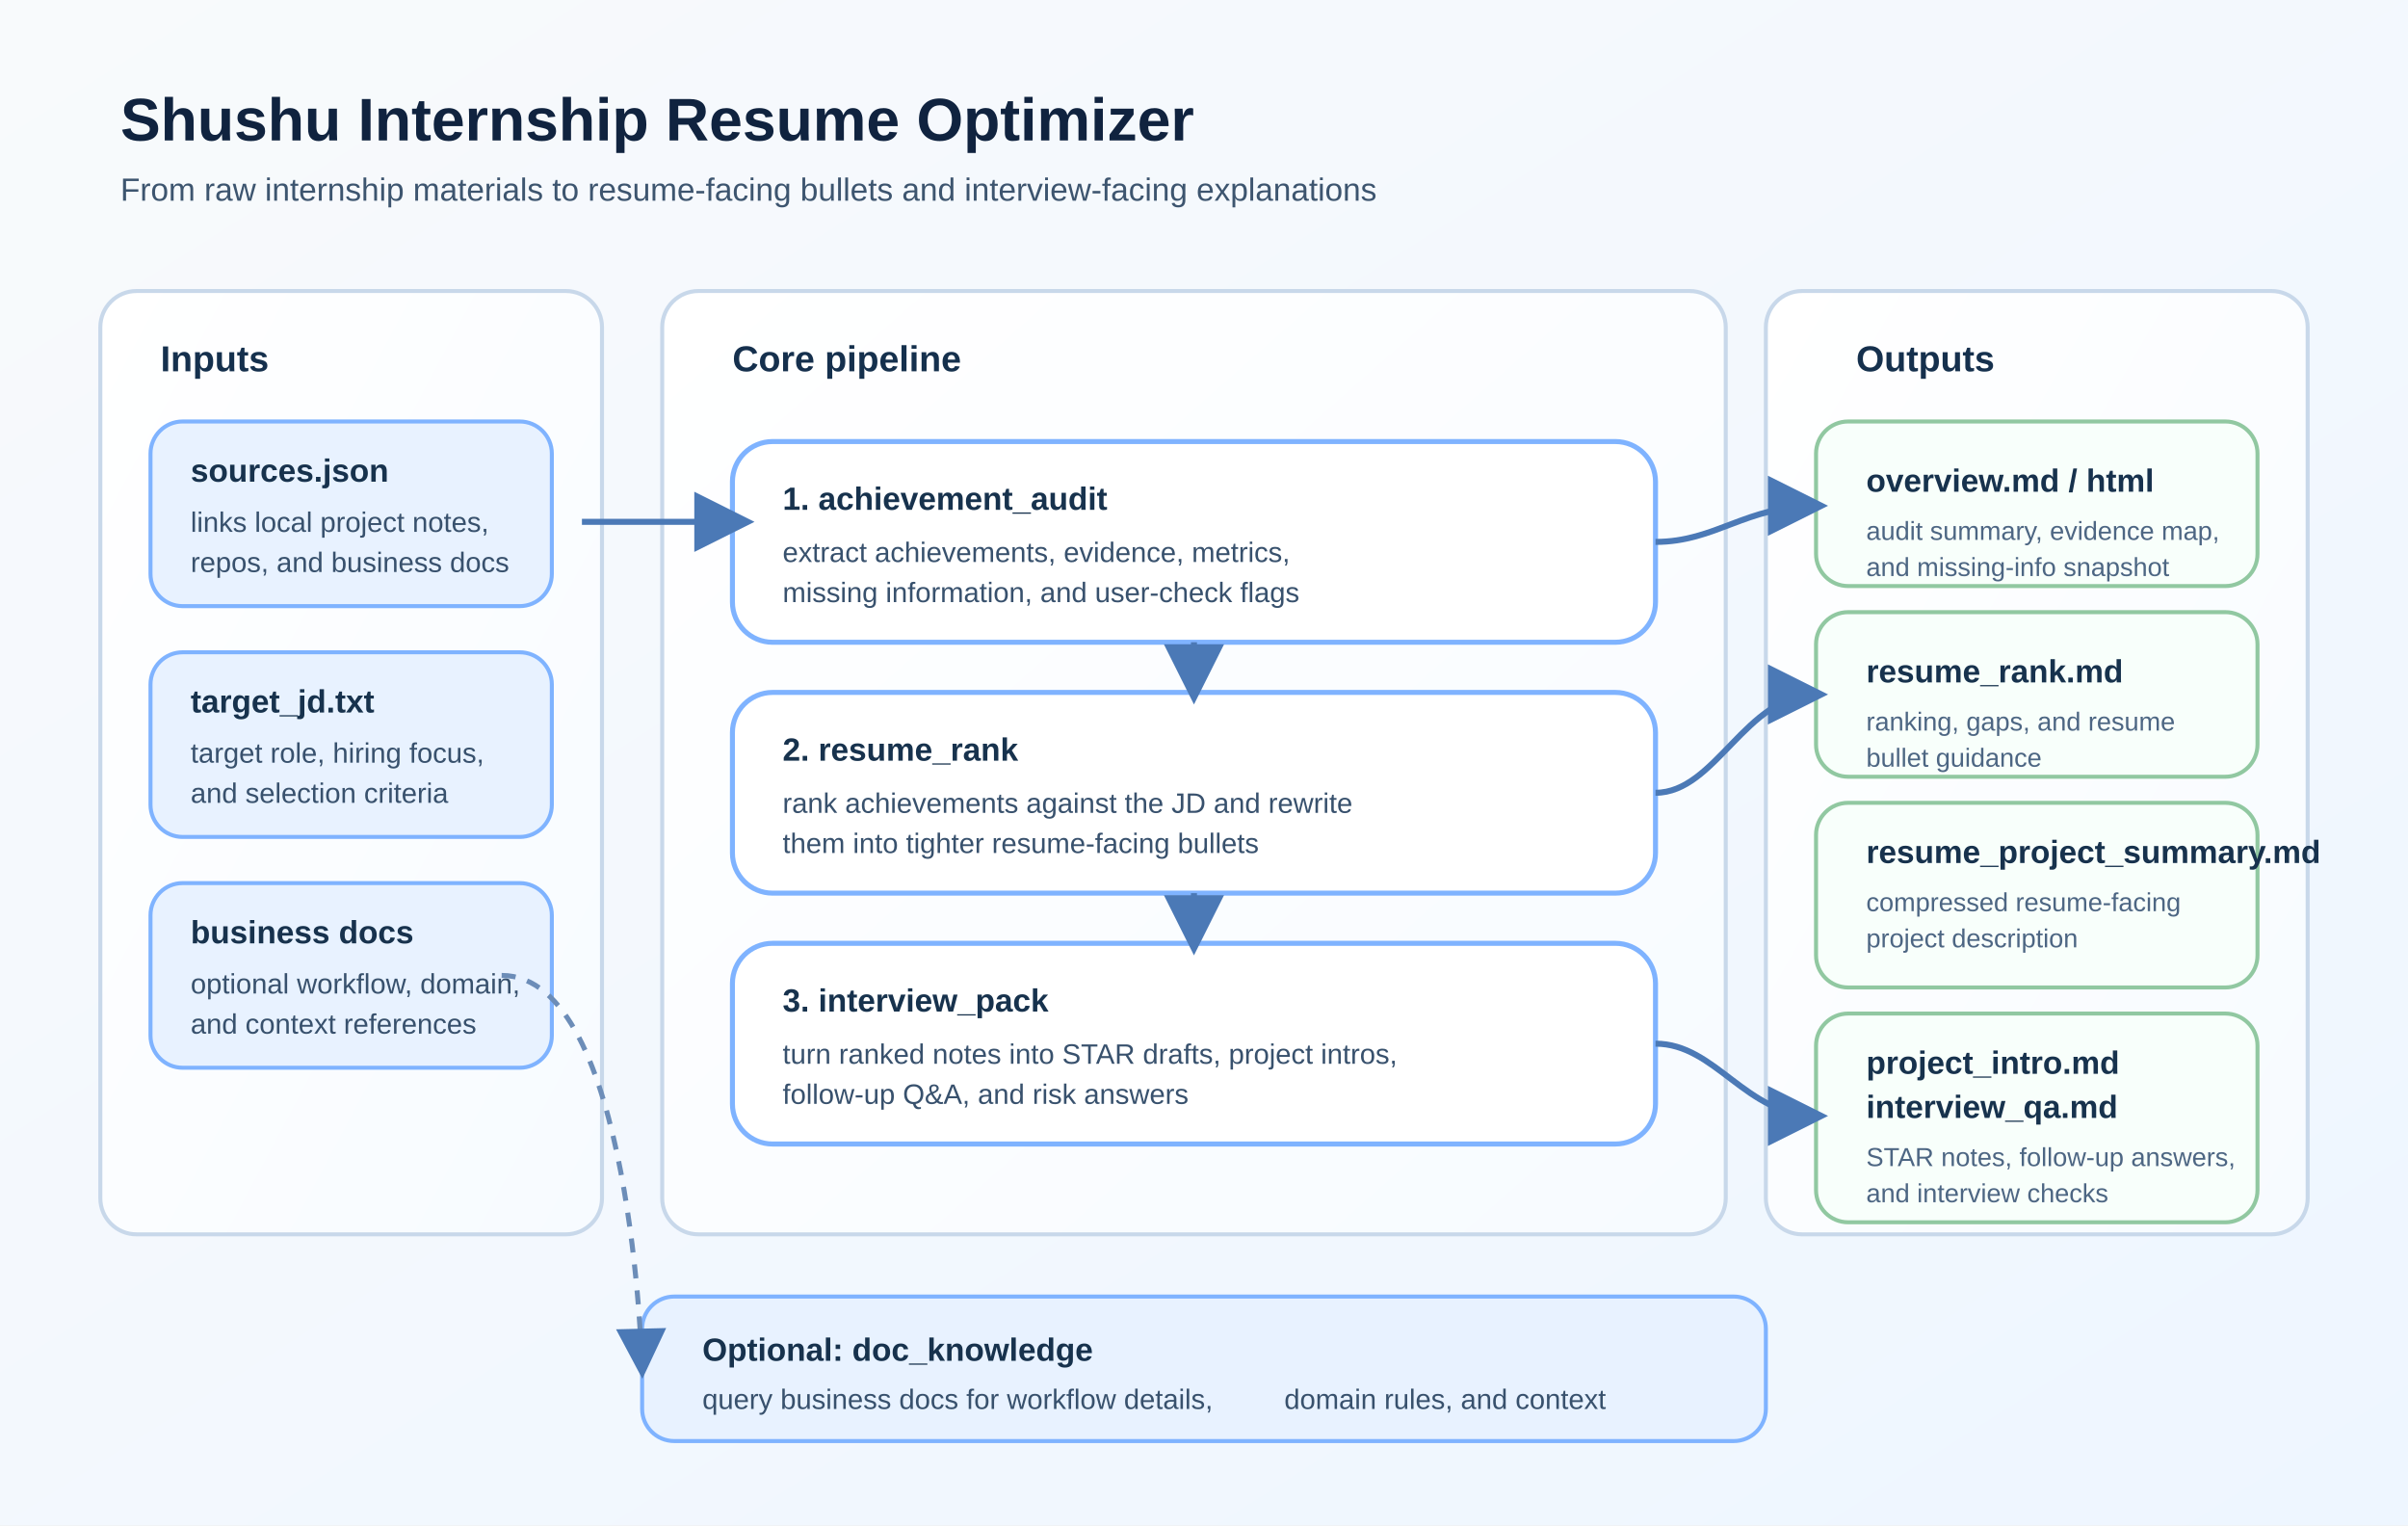
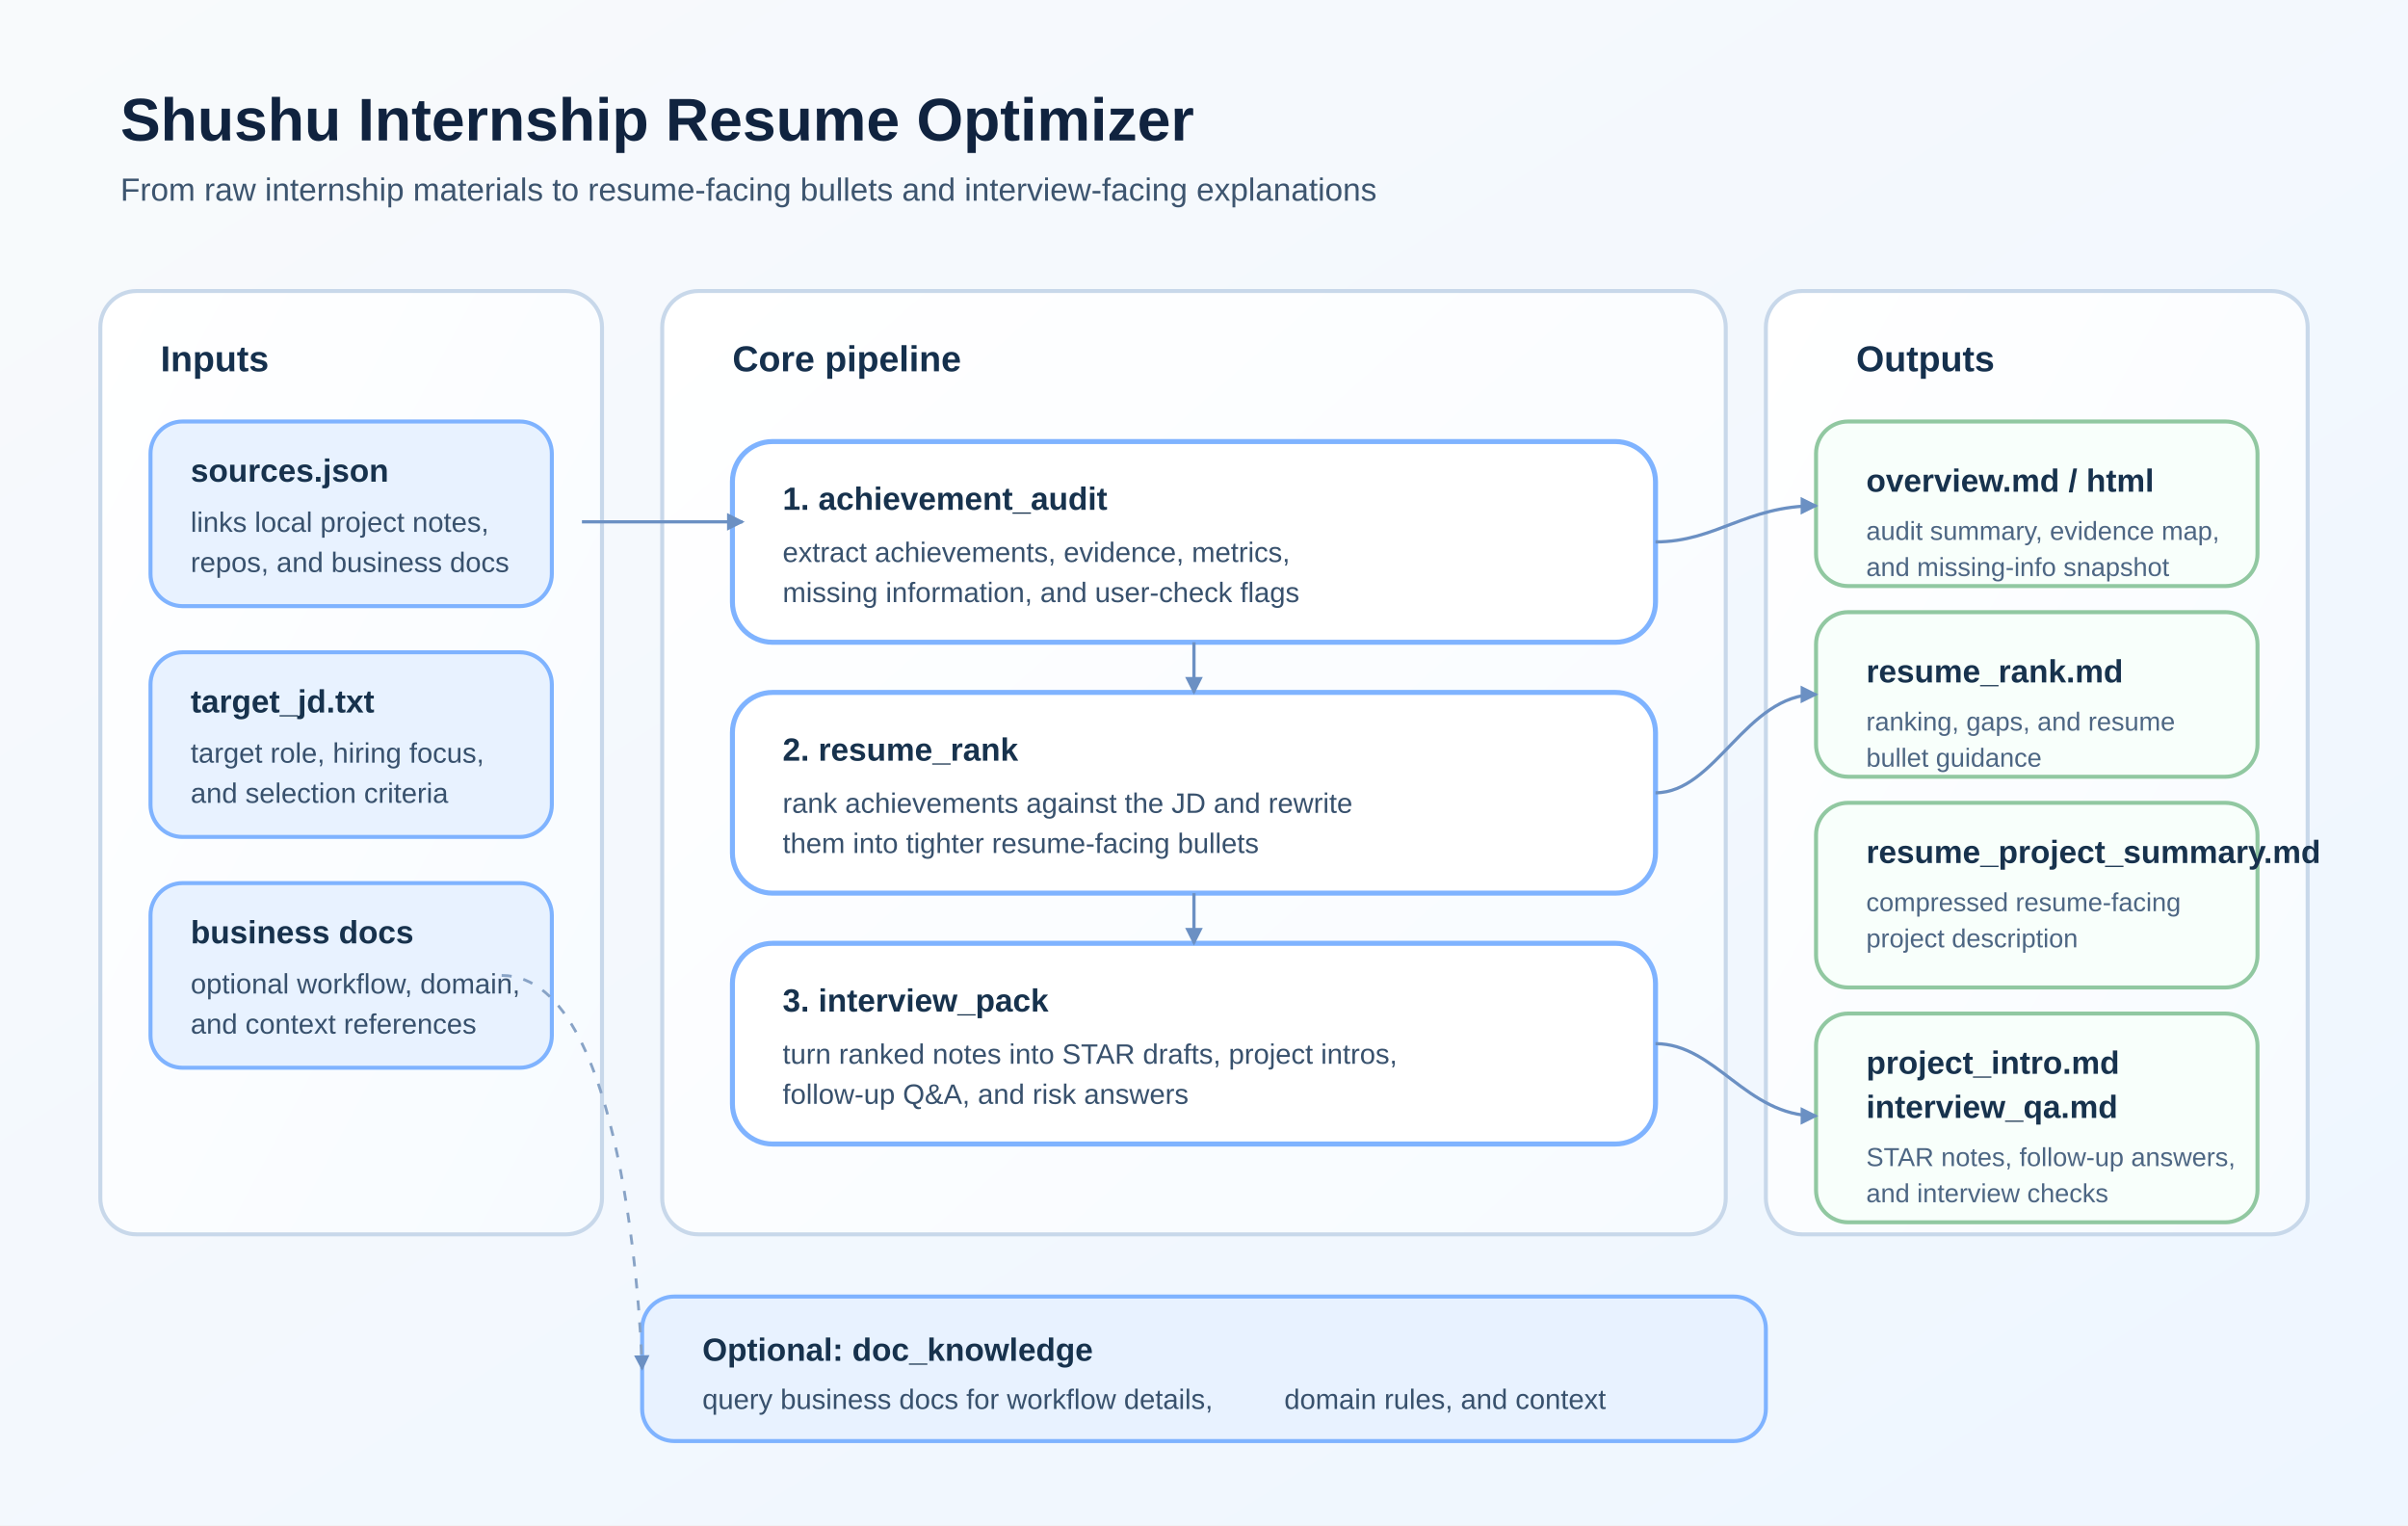
<svg xmlns="http://www.w3.org/2000/svg" width="1200" height="760" viewBox="0 0 1200 760" role="img" aria-labelledby="title desc">
  <defs>
    <linearGradient id="bg" x1="0" x2="1" y1="0" y2="1">
      <stop offset="0%" stop-color="#f8fafc" />
      <stop offset="100%" stop-color="#eef6ff" />
    </linearGradient>
    <linearGradient id="panel" x1="0" x2="1" y1="0" y2="1">
      <stop offset="0%" stop-color="#ffffff" />
      <stop offset="100%" stop-color="#f7fbff" />
    </linearGradient>
    <style>
      .title { font: 700 30px 'Segoe UI', Arial, sans-serif; fill: #10233f; }
      .subtitle { font: 400 16px 'Segoe UI', Arial, sans-serif; fill: #3d556f; }
      .section { font: 700 18px 'Segoe UI', Arial, sans-serif; fill: #15304d; }
      .label { font: 600 16px 'Segoe UI', Arial, sans-serif; fill: #17324d; }
      .body { font: 400 14px 'Segoe UI', Arial, sans-serif; fill: #38516d; }
      .small { font: 400 13px 'Segoe UI', Arial, sans-serif; fill: #4d6683; }
      .card { fill: url(#panel); stroke: #c8d8ea; stroke-width: 2; rx: 18; ry: 18; }
      .stage { fill: #ffffff; stroke: #7fb3ff; stroke-width: 2.5; rx: 20; ry: 20; }
      .accent { fill: #e8f2ff; stroke: #7fb3ff; stroke-width: 2; rx: 16; ry: 16; }
      .output { fill: #f8fffb; stroke: #91c8a1; stroke-width: 2; rx: 16; ry: 16; }
-       .arrow { stroke: #4b79b6; stroke-width: 3; fill: none; marker-end: url(#arrow); }
-       .soft { stroke: #6c8db8; stroke-width: 2.5; stroke-dasharray: 7 6; fill: none; marker-end: url(#arrow); }
+       .arrow { stroke: #6b90c3; stroke-width: 1.6; fill: none; marker-end: url(#arrow); }
+       .soft { stroke: #88a3c6; stroke-width: 1.4; stroke-dasharray: 5 6; fill: none; marker-end: url(#arrow); }
    </style>
-     <marker id="arrow" markerWidth="10" markerHeight="10" refX="8" refY="5" orient="auto">
-       <path d="M0,0 L10,5 L0,10 z" fill="#4b79b6" />
+     <marker id="arrow" markerWidth="5.5" markerHeight="5.5" refX="4.8" refY="2.75" orient="auto">
+       <path d="M0,0 L5.5,2.75 L0,5.5 z" fill="#6b90c3" />
    </marker>
  </defs>
  <rect width="1200" height="760" fill="url(#bg)" />
  <text x="60" y="70" class="title">Shushu Internship Resume Optimizer</text>
  <text x="60" y="100" class="subtitle">From raw internship materials to resume-facing bullets and interview-facing explanations</text>
  <rect x="50" y="145" width="250" height="470" class="card" />
  <text x="80" y="185" class="section">Inputs</text>
  <rect x="75" y="210" width="200" height="92" class="accent" />
  <text x="95" y="240" class="label">sources.json</text>
  <text x="95" y="265" class="body">links local project notes,</text>
  <text x="95" y="285" class="body">repos, and business docs</text>
  <rect x="75" y="325" width="200" height="92" class="accent" />
  <text x="95" y="355" class="label">target_jd.txt</text>
  <text x="95" y="380" class="body">target role, hiring focus,</text>
  <text x="95" y="400" class="body">and selection criteria</text>
  <rect x="75" y="440" width="200" height="92" class="accent" />
  <text x="95" y="470" class="label">business docs</text>
  <text x="95" y="495" class="body">optional workflow, domain,</text>
  <text x="95" y="515" class="body">and context references</text>
  <rect x="330" y="145" width="530" height="470" class="card" />
  <text x="365" y="185" class="section">Core pipeline</text>
  <rect x="365" y="220" width="460" height="100" class="stage" />
  <text x="390" y="254" class="label">1. achievement_audit</text>
  <text x="390" y="280" class="body">extract achievements, evidence, metrics,</text>
  <text x="390" y="300" class="body">missing information, and user-check flags</text>
  <rect x="365" y="345" width="460" height="100" class="stage" />
  <text x="390" y="379" class="label">2. resume_rank</text>
  <text x="390" y="405" class="body">rank achievements against the JD and rewrite</text>
  <text x="390" y="425" class="body">them into tighter resume-facing bullets</text>
  <rect x="365" y="470" width="460" height="100" class="stage" />
  <text x="390" y="504" class="label">3. interview_pack</text>
  <text x="390" y="530" class="body">turn ranked notes into STAR drafts, project intros,</text>
  <text x="390" y="550" class="body">follow-up Q&amp;A, and risk answers</text>
  <path d="M290 260 C320 260, 330 260, 370 260" class="arrow" />
  <path d="M595 320 L595 345" class="arrow" />
  <path d="M595 445 L595 470" class="arrow" />
  <rect x="880" y="145" width="270" height="470" class="card" />
  <text x="925" y="185" class="section">Outputs</text>
  <rect x="905" y="210" width="220" height="82" class="output" />
  <text x="930" y="245" class="label">overview.md / html</text>
  <text x="930" y="269" class="small">audit summary, evidence map,</text>
  <text x="930" y="287" class="small">and missing-info snapshot</text>
  <rect x="905" y="305" width="220" height="82" class="output" />
  <text x="930" y="340" class="label">resume_rank.md</text>
  <text x="930" y="364" class="small">ranking, gaps, and resume</text>
  <text x="930" y="382" class="small">bullet guidance</text>
  <rect x="905" y="400" width="220" height="92" class="output" />
  <text x="930" y="430" class="label">resume_project_summary.md</text>
  <text x="930" y="454" class="small">compressed resume-facing</text>
  <text x="930" y="472" class="small">project description</text>
  <rect x="905" y="505" width="220" height="104" class="output" />
  <text x="930" y="535" class="label">project_intro.md</text>
  <text x="930" y="557" class="label">interview_qa.md</text>
  <text x="930" y="581" class="small">STAR notes, follow-up answers,</text>
  <text x="930" y="599" class="small">and interview checks</text>
  <path d="M825 270 C855 270, 870 252, 905 252" class="arrow" />
  <path d="M825 395 C855 395, 870 346, 905 346" class="arrow" />
  <path d="M825 520 C855 520, 870 556, 905 556" class="arrow" />
  <rect x="320" y="646" width="560" height="72" class="accent" />
  <text x="350" y="678" class="label">Optional: doc_knowledge</text>
  <text x="350" y="702" class="body">query business docs for workflow details,</text>
  <text x="640" y="702" class="body">domain rules, and context</text>
  <path d="M250 486 C315 486, 320 682, 320 682" class="soft" />
</svg>
